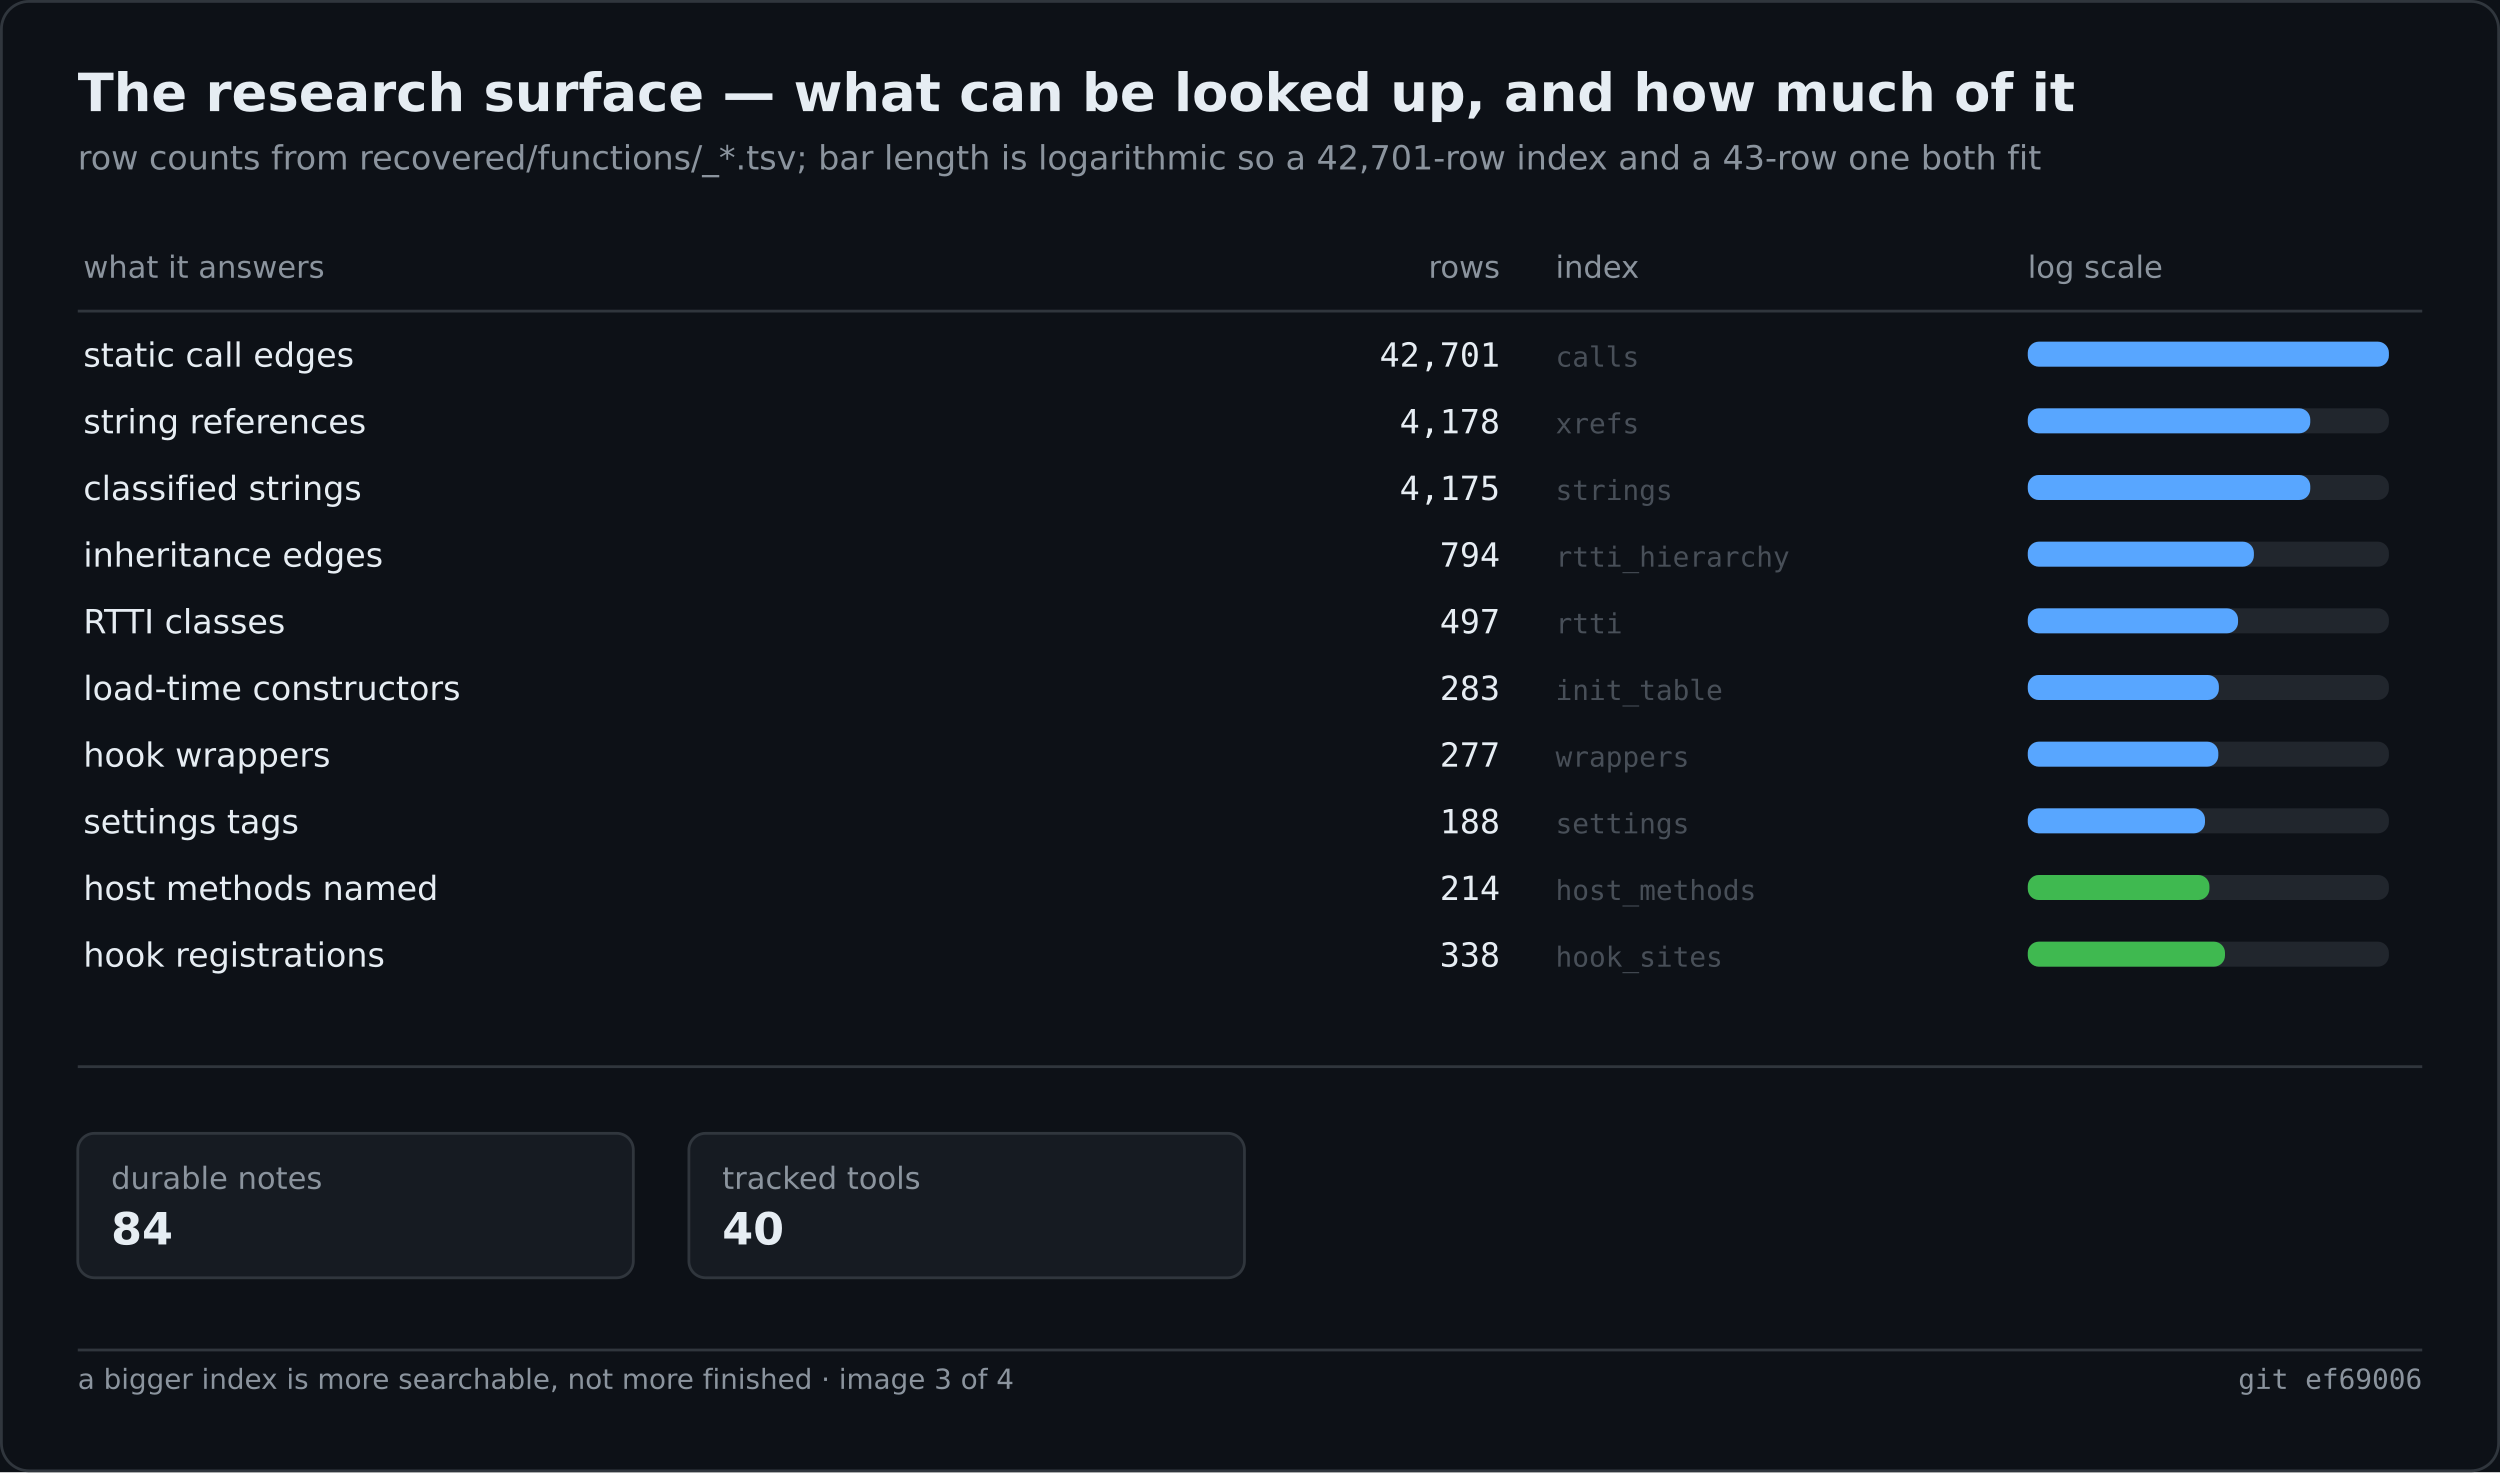
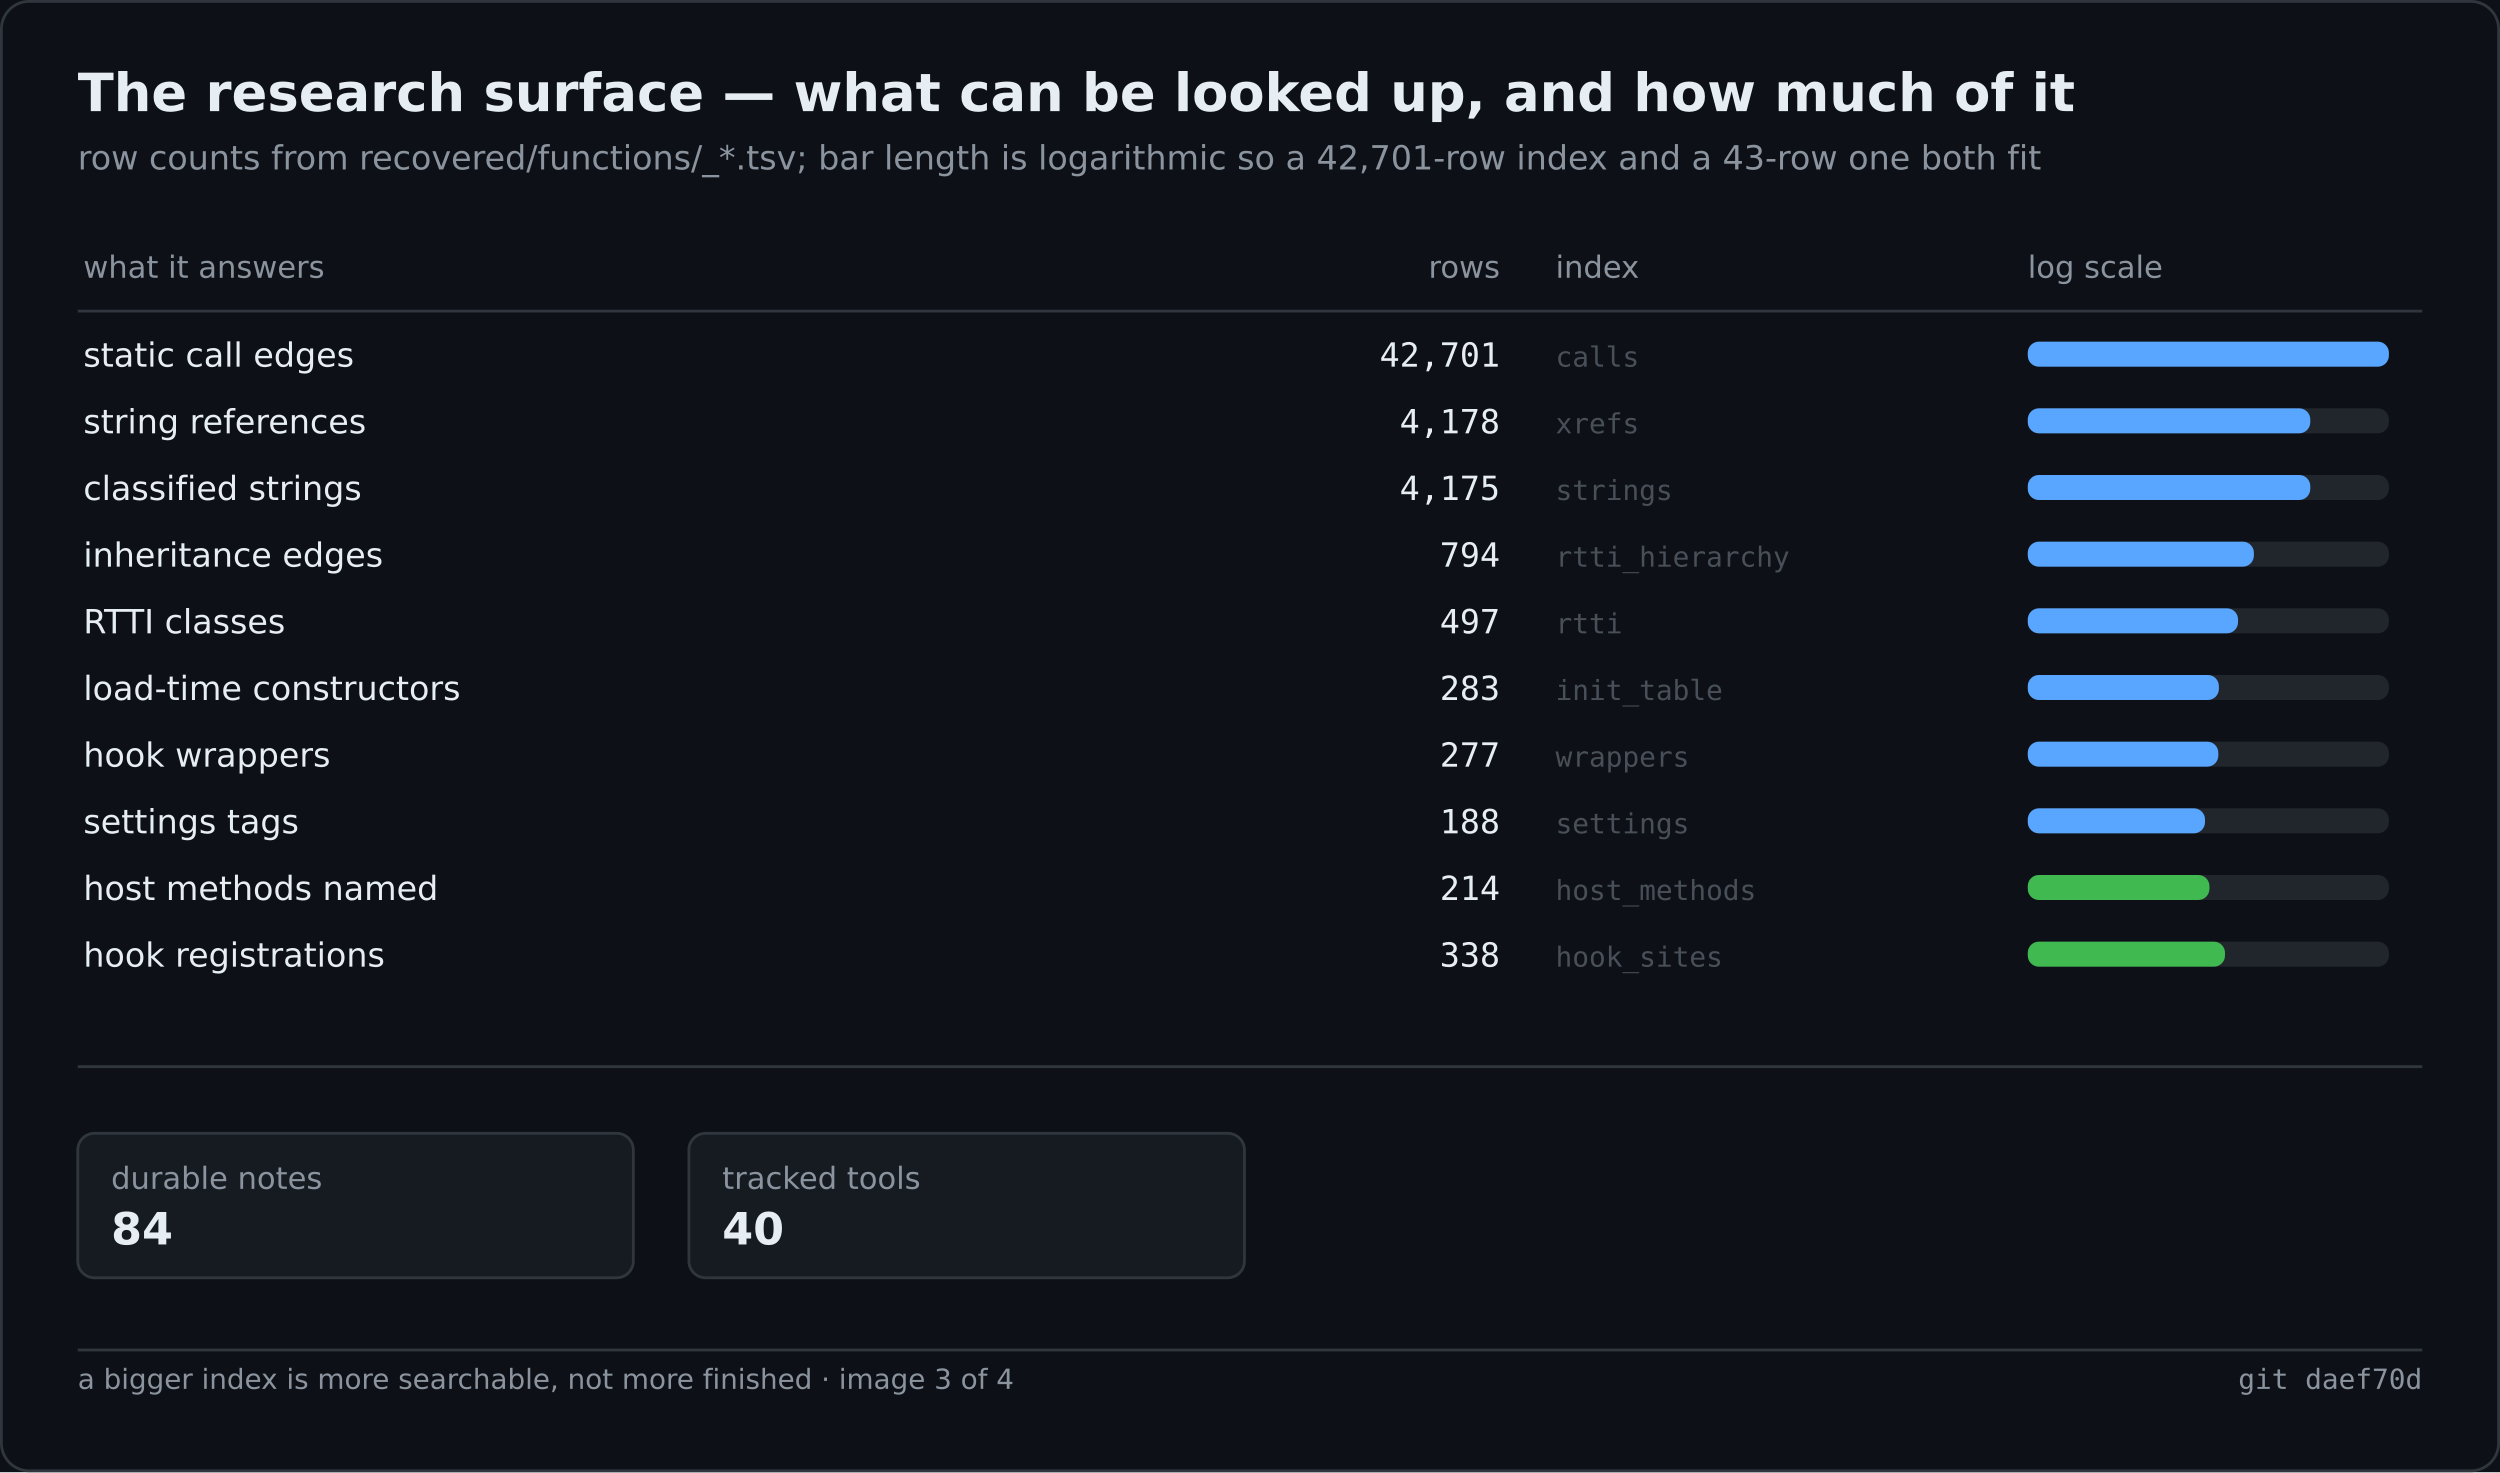
<svg xmlns="http://www.w3.org/2000/svg" width="900" height="530" viewBox="0 0 900 530" role="img" aria-label="The research surface — what can be looked up, and how much of it">
  <rect width="900" height="530" fill="#0d1117" />
  <rect x="0.5" y="0.5" width="899" height="529" fill="none" stroke="#30363d" rx="10" />
  <text x="28" y="40" font-family="Segoe UI,DejaVu Sans,Helvetica,sans-serif" font-size="19" font-weight="600" fill="#e6edf3">The research surface — what can be looked up, and how much of it</text>
  <text x="28" y="61" font-family="Segoe UI,DejaVu Sans,Helvetica,sans-serif" font-size="12" fill="#8b949e">row counts from recovered/functions/_*.tsv; bar length is logarithmic so a 42,701-row index and a 43-row one both fit</text>
  <text x="30.0" y="100.0" font-family="Segoe UI,DejaVu Sans,Helvetica,sans-serif" font-size="11" fill="#8b949e">what it answers</text>
  <text x="540.0" y="100.0" font-family="Segoe UI,DejaVu Sans,Helvetica,sans-serif" font-size="11" fill="#8b949e" text-anchor="end">rows</text>
  <text x="560.0" y="100.0" font-family="Segoe UI,DejaVu Sans,Helvetica,sans-serif" font-size="11" fill="#8b949e">index</text>
  <text x="730.0" y="100.0" font-family="Segoe UI,DejaVu Sans,Helvetica,sans-serif" font-size="11" fill="#8b949e">log scale</text>
  <line x1="28.0" y1="112.0" x2="872.0" y2="112.0" stroke="#30363d" stroke-width="1" />
  <text x="30.0" y="132.0" font-family="Segoe UI,DejaVu Sans,Helvetica,sans-serif" font-size="12" fill="#e6edf3">static call edges</text>
  <text x="540.0" y="132.0" font-family="Cascadia Mono,Consolas,DejaVu Sans Mono,monospace" font-size="12" fill="#e6edf3" text-anchor="end">42,701</text>
  <text x="560.0" y="132.0" font-family="Cascadia Mono,Consolas,DejaVu Sans Mono,monospace" font-size="10" fill="#484f58">calls</text>
  <rect x="730.0" y="123.0" width="130.0" height="9.0" fill="#21262d" rx="4" />
  <rect x="730.0" y="123.0" width="130.0" height="9.0" fill="#58a6ff" rx="4" />
  <text x="30.0" y="156.0" font-family="Segoe UI,DejaVu Sans,Helvetica,sans-serif" font-size="12" fill="#e6edf3">string references</text>
  <text x="540.0" y="156.0" font-family="Cascadia Mono,Consolas,DejaVu Sans Mono,monospace" font-size="12" fill="#e6edf3" text-anchor="end">4,178</text>
  <text x="560.0" y="156.0" font-family="Cascadia Mono,Consolas,DejaVu Sans Mono,monospace" font-size="10" fill="#484f58">xrefs</text>
  <rect x="730.0" y="147.0" width="130.0" height="9.0" fill="#21262d" rx="4" />
  <rect x="730.0" y="147.0" width="101.7" height="9.0" fill="#58a6ff" rx="4" />
  <text x="30.0" y="180.0" font-family="Segoe UI,DejaVu Sans,Helvetica,sans-serif" font-size="12" fill="#e6edf3">classified strings</text>
  <text x="540.0" y="180.0" font-family="Cascadia Mono,Consolas,DejaVu Sans Mono,monospace" font-size="12" fill="#e6edf3" text-anchor="end">4,175</text>
  <text x="560.0" y="180.0" font-family="Cascadia Mono,Consolas,DejaVu Sans Mono,monospace" font-size="10" fill="#484f58">strings</text>
  <rect x="730.0" y="171.0" width="130.0" height="9.0" fill="#21262d" rx="4" />
  <rect x="730.0" y="171.0" width="101.7" height="9.0" fill="#58a6ff" rx="4" />
  <text x="30.0" y="204.0" font-family="Segoe UI,DejaVu Sans,Helvetica,sans-serif" font-size="12" fill="#e6edf3">inheritance edges</text>
  <text x="540.0" y="204.0" font-family="Cascadia Mono,Consolas,DejaVu Sans Mono,monospace" font-size="12" fill="#e6edf3" text-anchor="end">794</text>
  <text x="560.0" y="204.0" font-family="Cascadia Mono,Consolas,DejaVu Sans Mono,monospace" font-size="10" fill="#484f58">rtti_hierarchy</text>
  <rect x="730.0" y="195.0" width="130.0" height="9.0" fill="#21262d" rx="4" />
  <rect x="730.0" y="195.0" width="81.4" height="9.0" fill="#58a6ff" rx="4" />
  <text x="30.0" y="228.0" font-family="Segoe UI,DejaVu Sans,Helvetica,sans-serif" font-size="12" fill="#e6edf3">RTTI classes</text>
  <text x="540.0" y="228.0" font-family="Cascadia Mono,Consolas,DejaVu Sans Mono,monospace" font-size="12" fill="#e6edf3" text-anchor="end">497</text>
  <text x="560.0" y="228.0" font-family="Cascadia Mono,Consolas,DejaVu Sans Mono,monospace" font-size="10" fill="#484f58">rtti</text>
  <rect x="730.0" y="219.0" width="130.0" height="9.0" fill="#21262d" rx="4" />
  <rect x="730.0" y="219.0" width="75.7" height="9.0" fill="#58a6ff" rx="4" />
  <text x="30.0" y="252.0" font-family="Segoe UI,DejaVu Sans,Helvetica,sans-serif" font-size="12" fill="#e6edf3">load-time constructors</text>
  <text x="540.0" y="252.0" font-family="Cascadia Mono,Consolas,DejaVu Sans Mono,monospace" font-size="12" fill="#e6edf3" text-anchor="end">283</text>
  <text x="560.0" y="252.0" font-family="Cascadia Mono,Consolas,DejaVu Sans Mono,monospace" font-size="10" fill="#484f58">init_table</text>
  <rect x="730.0" y="243.0" width="130.0" height="9.0" fill="#21262d" rx="4" />
  <rect x="730.0" y="243.0" width="68.8" height="9.0" fill="#58a6ff" rx="4" />
  <text x="30.0" y="276.0" font-family="Segoe UI,DejaVu Sans,Helvetica,sans-serif" font-size="12" fill="#e6edf3">hook wrappers</text>
  <text x="540.0" y="276.0" font-family="Cascadia Mono,Consolas,DejaVu Sans Mono,monospace" font-size="12" fill="#e6edf3" text-anchor="end">277</text>
  <text x="560.0" y="276.0" font-family="Cascadia Mono,Consolas,DejaVu Sans Mono,monospace" font-size="10" fill="#484f58">wrappers</text>
  <rect x="730.0" y="267.0" width="130.0" height="9.0" fill="#21262d" rx="4" />
  <rect x="730.0" y="267.0" width="68.6" height="9.0" fill="#58a6ff" rx="4" />
  <text x="30.0" y="300.0" font-family="Segoe UI,DejaVu Sans,Helvetica,sans-serif" font-size="12" fill="#e6edf3">settings tags</text>
  <text x="540.0" y="300.0" font-family="Cascadia Mono,Consolas,DejaVu Sans Mono,monospace" font-size="12" fill="#e6edf3" text-anchor="end">188</text>
  <text x="560.0" y="300.0" font-family="Cascadia Mono,Consolas,DejaVu Sans Mono,monospace" font-size="10" fill="#484f58">settings</text>
  <rect x="730.0" y="291.0" width="130.0" height="9.0" fill="#21262d" rx="4" />
  <rect x="730.0" y="291.0" width="63.8" height="9.0" fill="#58a6ff" rx="4" />
  <text x="30.0" y="324.0" font-family="Segoe UI,DejaVu Sans,Helvetica,sans-serif" font-size="12" fill="#e6edf3">host methods named</text>
  <text x="540.0" y="324.0" font-family="Cascadia Mono,Consolas,DejaVu Sans Mono,monospace" font-size="12" fill="#e6edf3" text-anchor="end">214</text>
  <text x="560.0" y="324.0" font-family="Cascadia Mono,Consolas,DejaVu Sans Mono,monospace" font-size="10" fill="#484f58">host_methods</text>
  <rect x="730.0" y="315.0" width="130.0" height="9.0" fill="#21262d" rx="4" />
  <rect x="730.0" y="315.0" width="65.4" height="9.0" fill="#3fb950" rx="4" />
  <text x="30.0" y="348.0" font-family="Segoe UI,DejaVu Sans,Helvetica,sans-serif" font-size="12" fill="#e6edf3">hook registrations</text>
  <text x="540.0" y="348.0" font-family="Cascadia Mono,Consolas,DejaVu Sans Mono,monospace" font-size="12" fill="#e6edf3" text-anchor="end">338</text>
  <text x="560.0" y="348.0" font-family="Cascadia Mono,Consolas,DejaVu Sans Mono,monospace" font-size="10" fill="#484f58">hook_sites</text>
  <rect x="730.0" y="339.0" width="130.0" height="9.0" fill="#21262d" rx="4" />
  <rect x="730.0" y="339.0" width="71.0" height="9.0" fill="#3fb950" rx="4" />
  <line x1="28.0" y1="384.0" x2="872.0" y2="384.0" stroke="#30363d" stroke-width="1" />
  <rect x="28.0" y="408.0" width="200.0" height="52.0" fill="#161b22" rx="6" stroke="#30363d" stroke-width="1" />
  <text x="40.0" y="428.0" font-family="Segoe UI,DejaVu Sans,Helvetica,sans-serif" font-size="11" fill="#8b949e">durable notes</text>
  <text x="40.0" y="448.0" font-family="Segoe UI,DejaVu Sans,Helvetica,sans-serif" font-size="16" fill="#e6edf3" font-weight="600">84</text>
  <rect x="248.0" y="408.0" width="200.0" height="52.0" fill="#161b22" rx="6" stroke="#30363d" stroke-width="1" />
  <text x="260.0" y="428.0" font-family="Segoe UI,DejaVu Sans,Helvetica,sans-serif" font-size="11" fill="#8b949e">tracked tools</text>
  <text x="260.0" y="448.0" font-family="Segoe UI,DejaVu Sans,Helvetica,sans-serif" font-size="16" fill="#e6edf3" font-weight="600">40</text>
  <line x1="28.0" y1="486.0" x2="872.0" y2="486.0" stroke="#30363d" stroke-width="1" />
  <text x="28.0" y="500.0" font-family="Segoe UI,DejaVu Sans,Helvetica,sans-serif" font-size="10" fill="#8b949e">a bigger index is more searchable, not more finished · image 3 of 4</text>
-   <text x="872.0" y="500.0" font-family="Cascadia Mono,Consolas,DejaVu Sans Mono,monospace" font-size="10" fill="#8b949e" text-anchor="end">git ef69006</text>
+   <text x="872.0" y="500.0" font-family="Cascadia Mono,Consolas,DejaVu Sans Mono,monospace" font-size="10" fill="#8b949e" text-anchor="end">git daef70d</text>
</svg>
